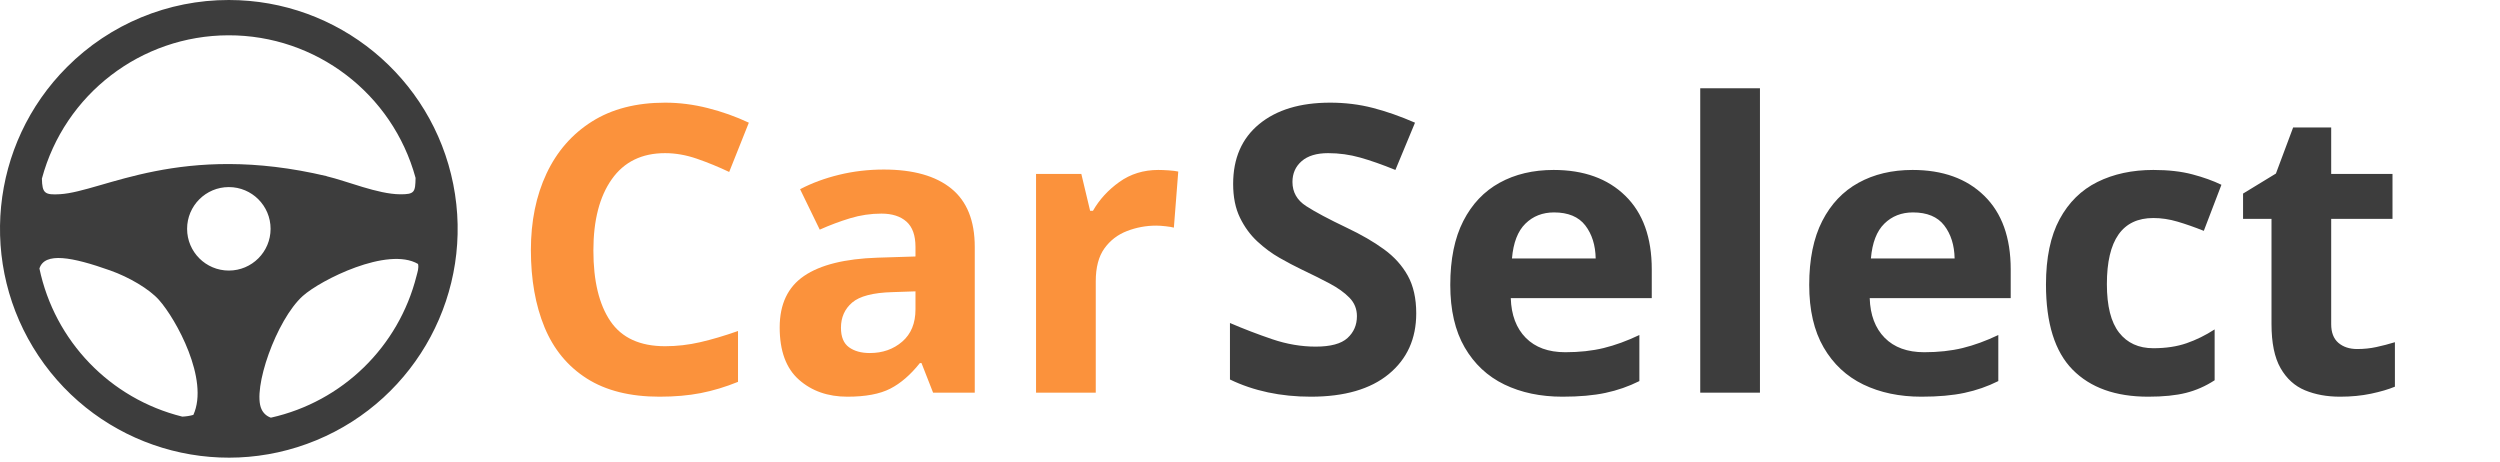
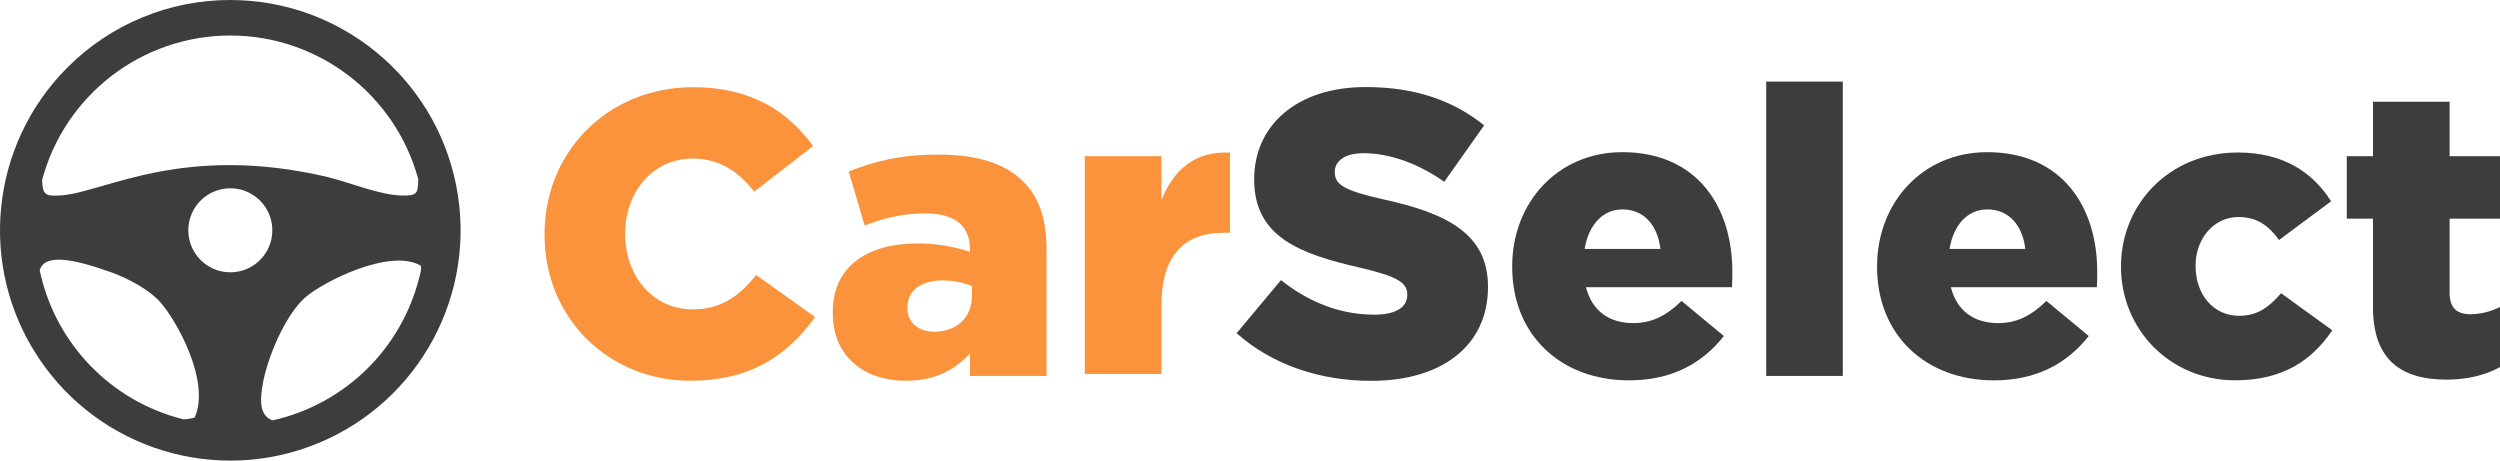
- <svg xmlns="http://www.w3.org/2000/svg" viewBox="0 0 1248.12 230.65">
+ <svg xmlns="http://www.w3.org/2000/svg" viewBox="0 0 1240.12 228.48">
  <defs>
-     <style>.cls-1,.cls-3{fill:#3d3d3d;}.cls-1{fill-rule:evenodd;}.cls-2{font-size:200px;fill:#fb923c;font-family:Gotham-Black, Gotham Black;font-weight:800;}</style>
+     <style>.cls-1,.cls-3{fill:#3d3d3d;}.cls-1{fill-rule:evenodd;}.cls-2{fill:#fb923c;}</style>
  </defs>
  <g id="Layer_2" data-name="Layer 2">
    <g id="Layer_1-2" data-name="Layer 1">
      <path class="cls-1" d="M114.24,0A114.24,114.24,0,1,1,33.46,33.46,113.88,113.88,0,0,1,114.24,0Zm0,93.4a20.84,20.84,0,1,0,20.85,20.84A20.84,20.84,0,0,0,114.24,93.4ZM163.13,88c10.18,2.42,25.5,8.92,36.6,9,7.3.07,7.61-1.11,7.74-8.19a96.64,96.64,0,0,0-186.55.35c.15,7.39,1.46,8.25,9.1,7.79,21.41-1.32,60.38-26.23,133.11-9ZM19.67,134A96.7,96.7,0,0,0,91,208a23.81,23.81,0,0,0,5.54-.87c8-17.61-8.64-47.82-17.17-57.39-4.91-5.51-14.92-11.37-24.33-14.71-19.07-6.77-32.72-9.29-35.35-1Zm115.62,74.51a96.71,96.71,0,0,0,72.65-70.73c.53-2.09,1.22-3.89.77-6-15.11-8.86-48.66,8-57.56,16-13.19,11.88-25.32,46.49-20.59,56.51A7.91,7.91,0,0,0,135.29,208.54Z" />
-       <text class="cls-2" transform="translate(253.45 196.05)">Car<tspan class="cls-3" x="351.4" y="0">Select</tspan>
-       </text>
+       <path class="cls-2" d="M270.12,116.45v-.4c0-40.8,31.4-72.8,73.8-72.8,28.6,0,47,12,59.41,29.2l-29.21,22.6c-8-10-17.2-16.4-30.6-16.4-19.6,0-33.4,16.6-33.4,37v.4c0,21,13.8,37.4,33.4,37.4,14.6,0,23.2-6.8,31.6-17l29.21,20.8c-13.2,18.2-31,31.6-62,31.6C302.32,188.85,270.12,158.25,270.12,116.45Z" />
+       <path class="cls-2" d="M413.12,155.48v-.93c0-22.27,16.9-33.8,42.16-33.8a82.66,82.66,0,0,1,25.84,4.17v-1.44c0-11.2-7.11-17.6-21.94-17.6-11.59,0-20.53,2.2-30.28,6L421,85.08c12.4-5,25.61-8.4,44.51-8.4,19.71,0,33.12,4.6,41.86,13.2,8.33,8,11.78,19.2,11.78,34.4v62.2h-38v-11.2c-7.37,8.2-17.54,13.6-31.7,13.6C428.88,188.88,413.12,177.08,413.12,155.48Zm69-8.6v-5a39.52,39.52,0,0,0-14.7-2.78c-10.94,0-17.3,5.37-17.3,13.31v.4c0,7.36,5.57,11.73,13.32,11.73C474.37,164.57,482.12,157.61,482.12,146.88Z" />
+       <path class="cls-2" d="M538.12,77.48h38V99.17c6.17-14.72,16.11-24.27,34-23.48v39.79h-3.18c-19.68,0-30.82,11.34-30.82,36.21v33.79h-38Z" />
+       <path class="cls-3" d="M613.43,165.28l22-26.33c14.08,11.22,29.8,17.14,46.33,17.14,10.61,0,16.32-3.67,16.32-9.79v-.2c0-5.77-4.57-8.95-23.47-13.33C645,126,622.12,117.65,622.12,89v-.1c0-26.54,21-45.72,55.31-45.72,24.29,0,43.27,6.53,58.78,19l-19.8,28C703.35,80.94,689.06,76,676.41,76c-9.59,0-14.29,4.08-14.29,9.18v.18c0,6.37,4.78,9.15,24.08,13.53,32,7,51.92,17.31,51.92,43.37v.12c0,29.18-23.06,46.53-57.75,46.53C655.06,189,631,181,613.43,165.28Z" />
+       <path class="cls-3" d="M750.12,132.48v-.4c0-31.6,22.6-56.6,54.6-56.6,37.4,0,54.6,27.4,54.6,59.2,0,2.4,0,5.2-.2,7.8h-72.4c3,11.8,11.6,17.8,23.4,17.8,9,0,16.2-3.4,24-11l21,17.4c-10.4,13.2-25.4,22-47,22C774.12,188.68,750.12,166.08,750.12,132.48Zm73.53-9c-1.4-12-8.4-19.6-18.8-19.6-10,0-16.8,7.8-18.8,19.6Z" />
+       <path class="cls-3" d="M876.12,40.48h38v146h-38Z" />
+       <path class="cls-3" d="M931.12,132.48v-.4c0-31.6,22.6-56.6,54.6-56.6,37.4,0,54.6,27.4,54.6,59.2,0,2.4,0,5.2-.2,7.8h-72.4c3,11.8,11.6,17.8,23.4,17.8,9,0,16.2-3.4,24-11l21,17.4c-10.4,13.2-25.4,22-47,22C955.12,188.68,931.12,166.08,931.12,132.48Zm73.53-9c-1.4-12-8.4-19.6-18.8-19.6-10,0-16.8,7.8-18.8,19.6Z" />
+       <path class="cls-3" d="M1052.12,132.45v-.4c0-30.6,23.8-56.4,58-56.4,22.2,0,37,9.6,46.2,24.2l-25.8,19.2c-5.2-7.2-11-11.4-20.2-11.4-12.2,0-21.2,10.8-21.2,24v.4c0,14,8.8,24.6,21.6,24.6,9,0,14.8-4.2,20.8-11.2l25.4,18.4c-10,14.8-24.4,24.8-48.2,24.8C1076.12,188.65,1052.12,163.05,1052.12,132.45Z" />
+       <path class="cls-3" d="M1177.12,152.39V108.48h-13v-31h13v-27h38v27h25v31h-25v36.6c0,7.6,3.43,10.8,10.49,10.8a33.77,33.77,0,0,0,14.51-3.6v29.81c-6.82,3.81-15.85,6.22-26.48,6.22C1190.77,188.31,1177.12,178.27,1177.12,152.39Z" />
    </g>
  </g>
</svg>
